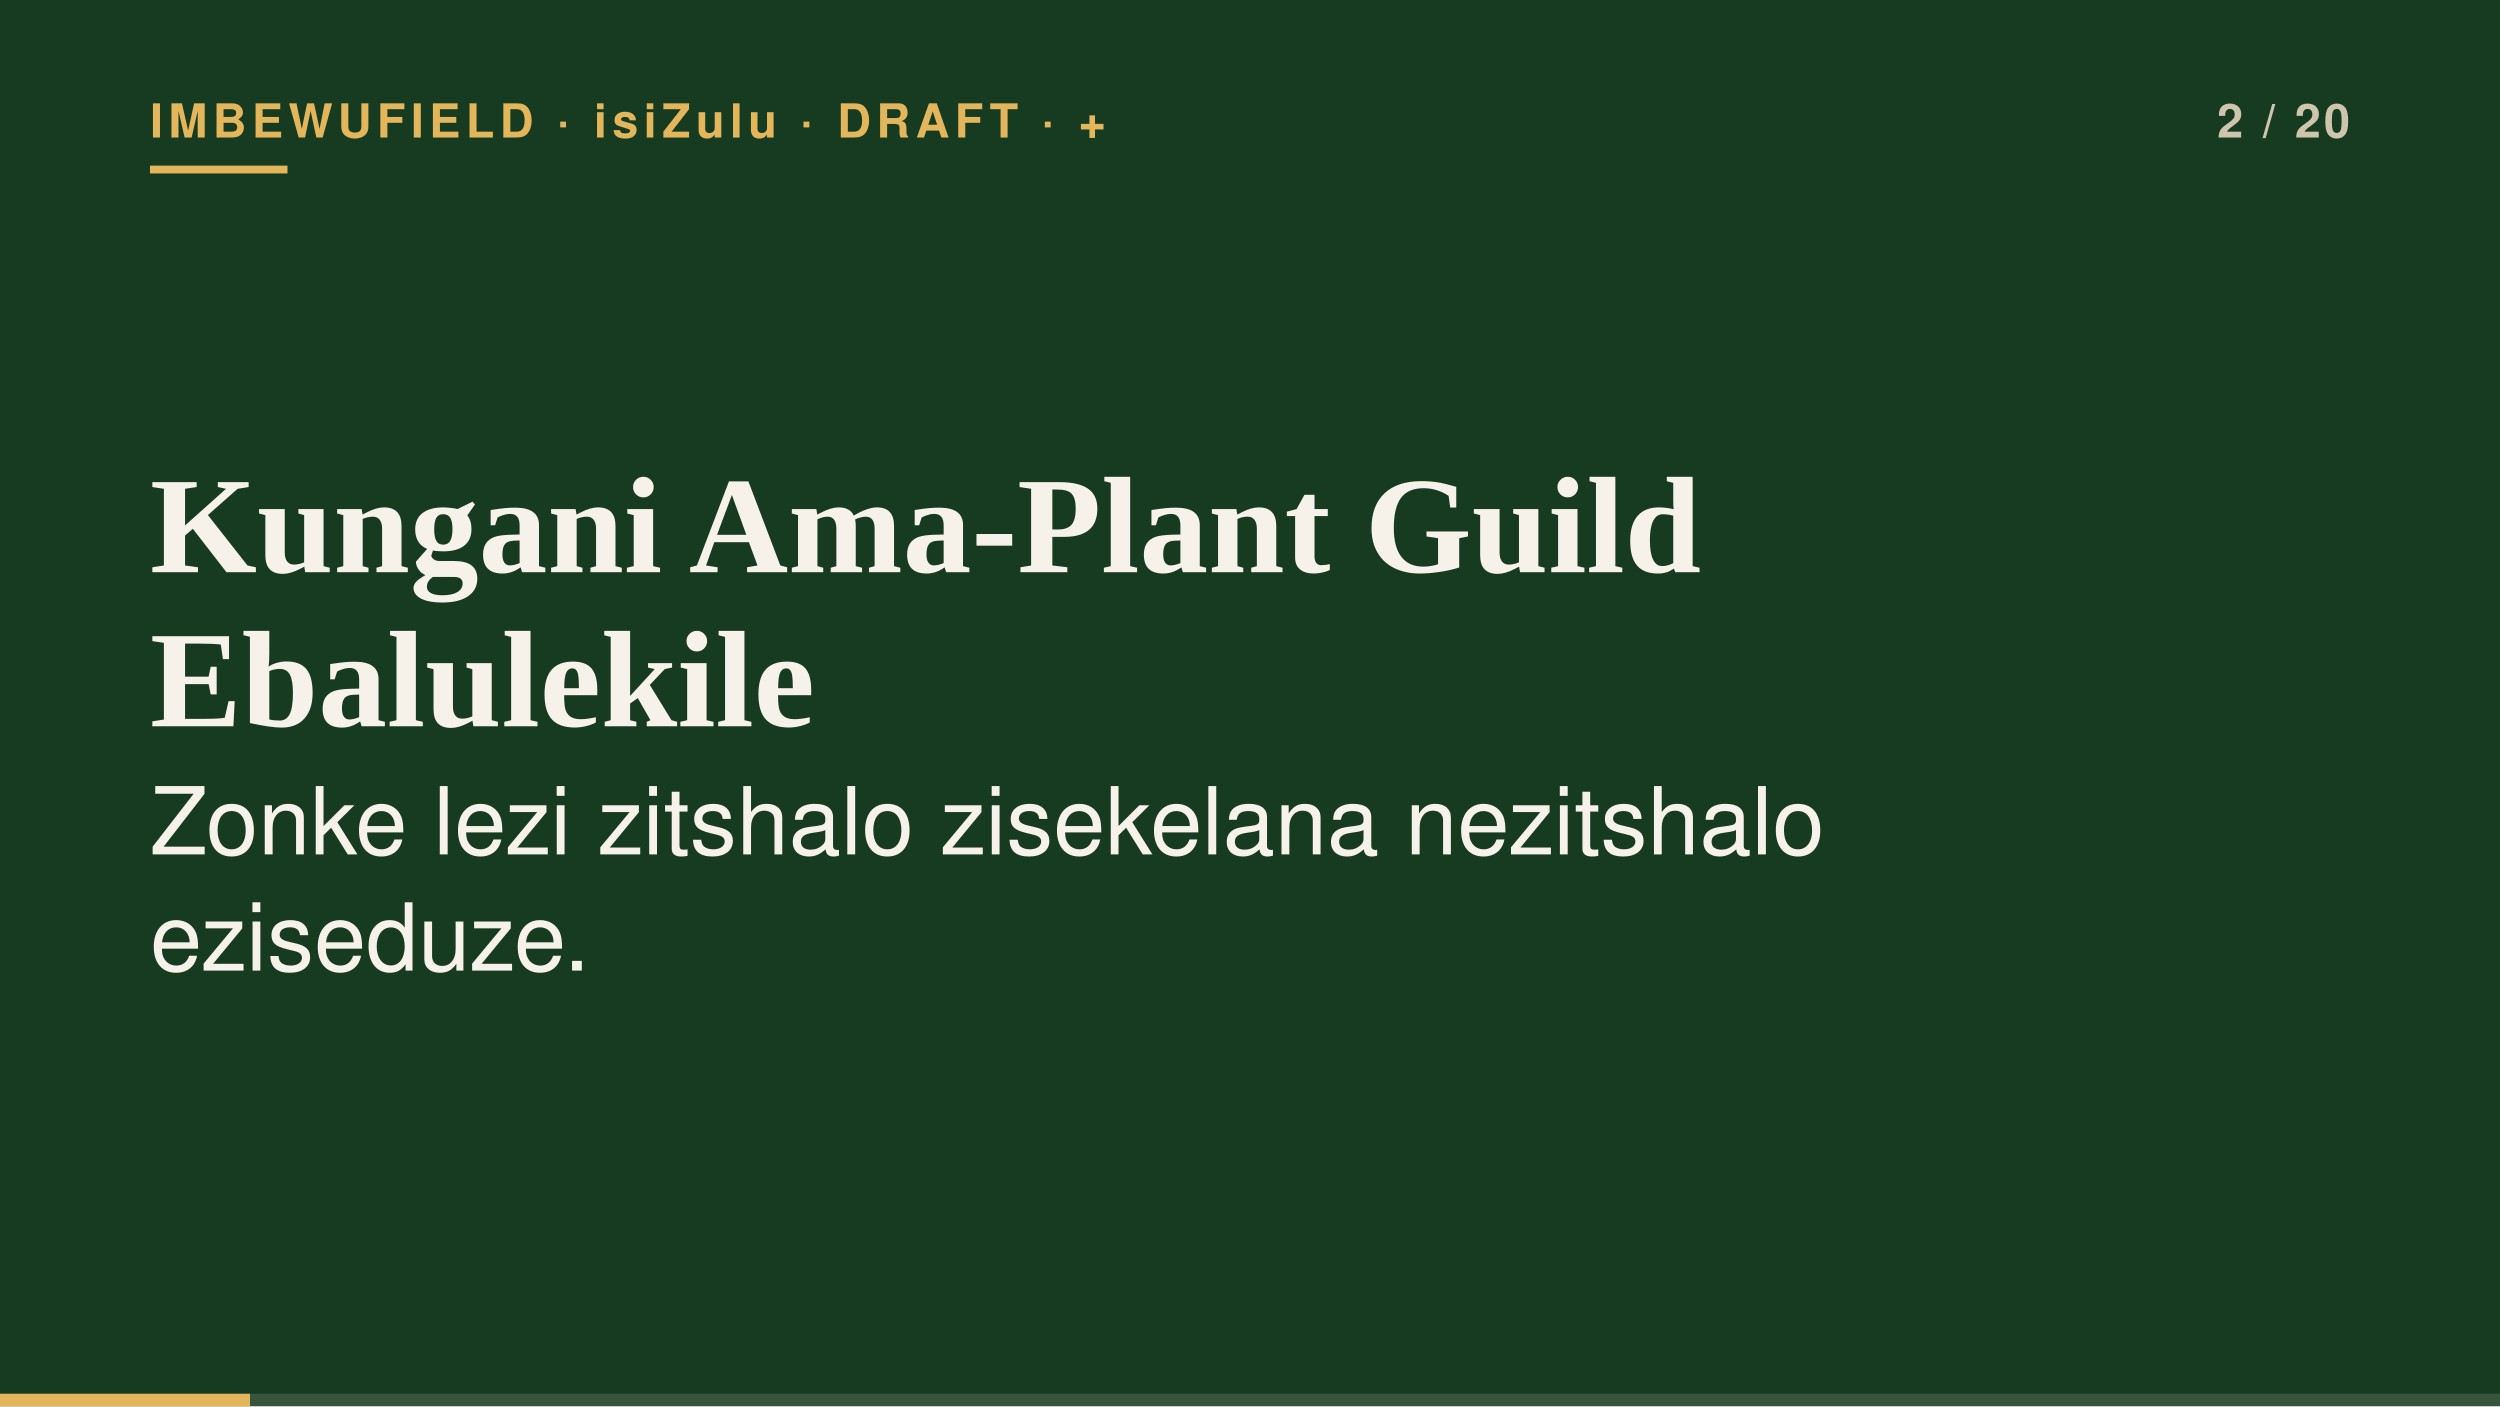
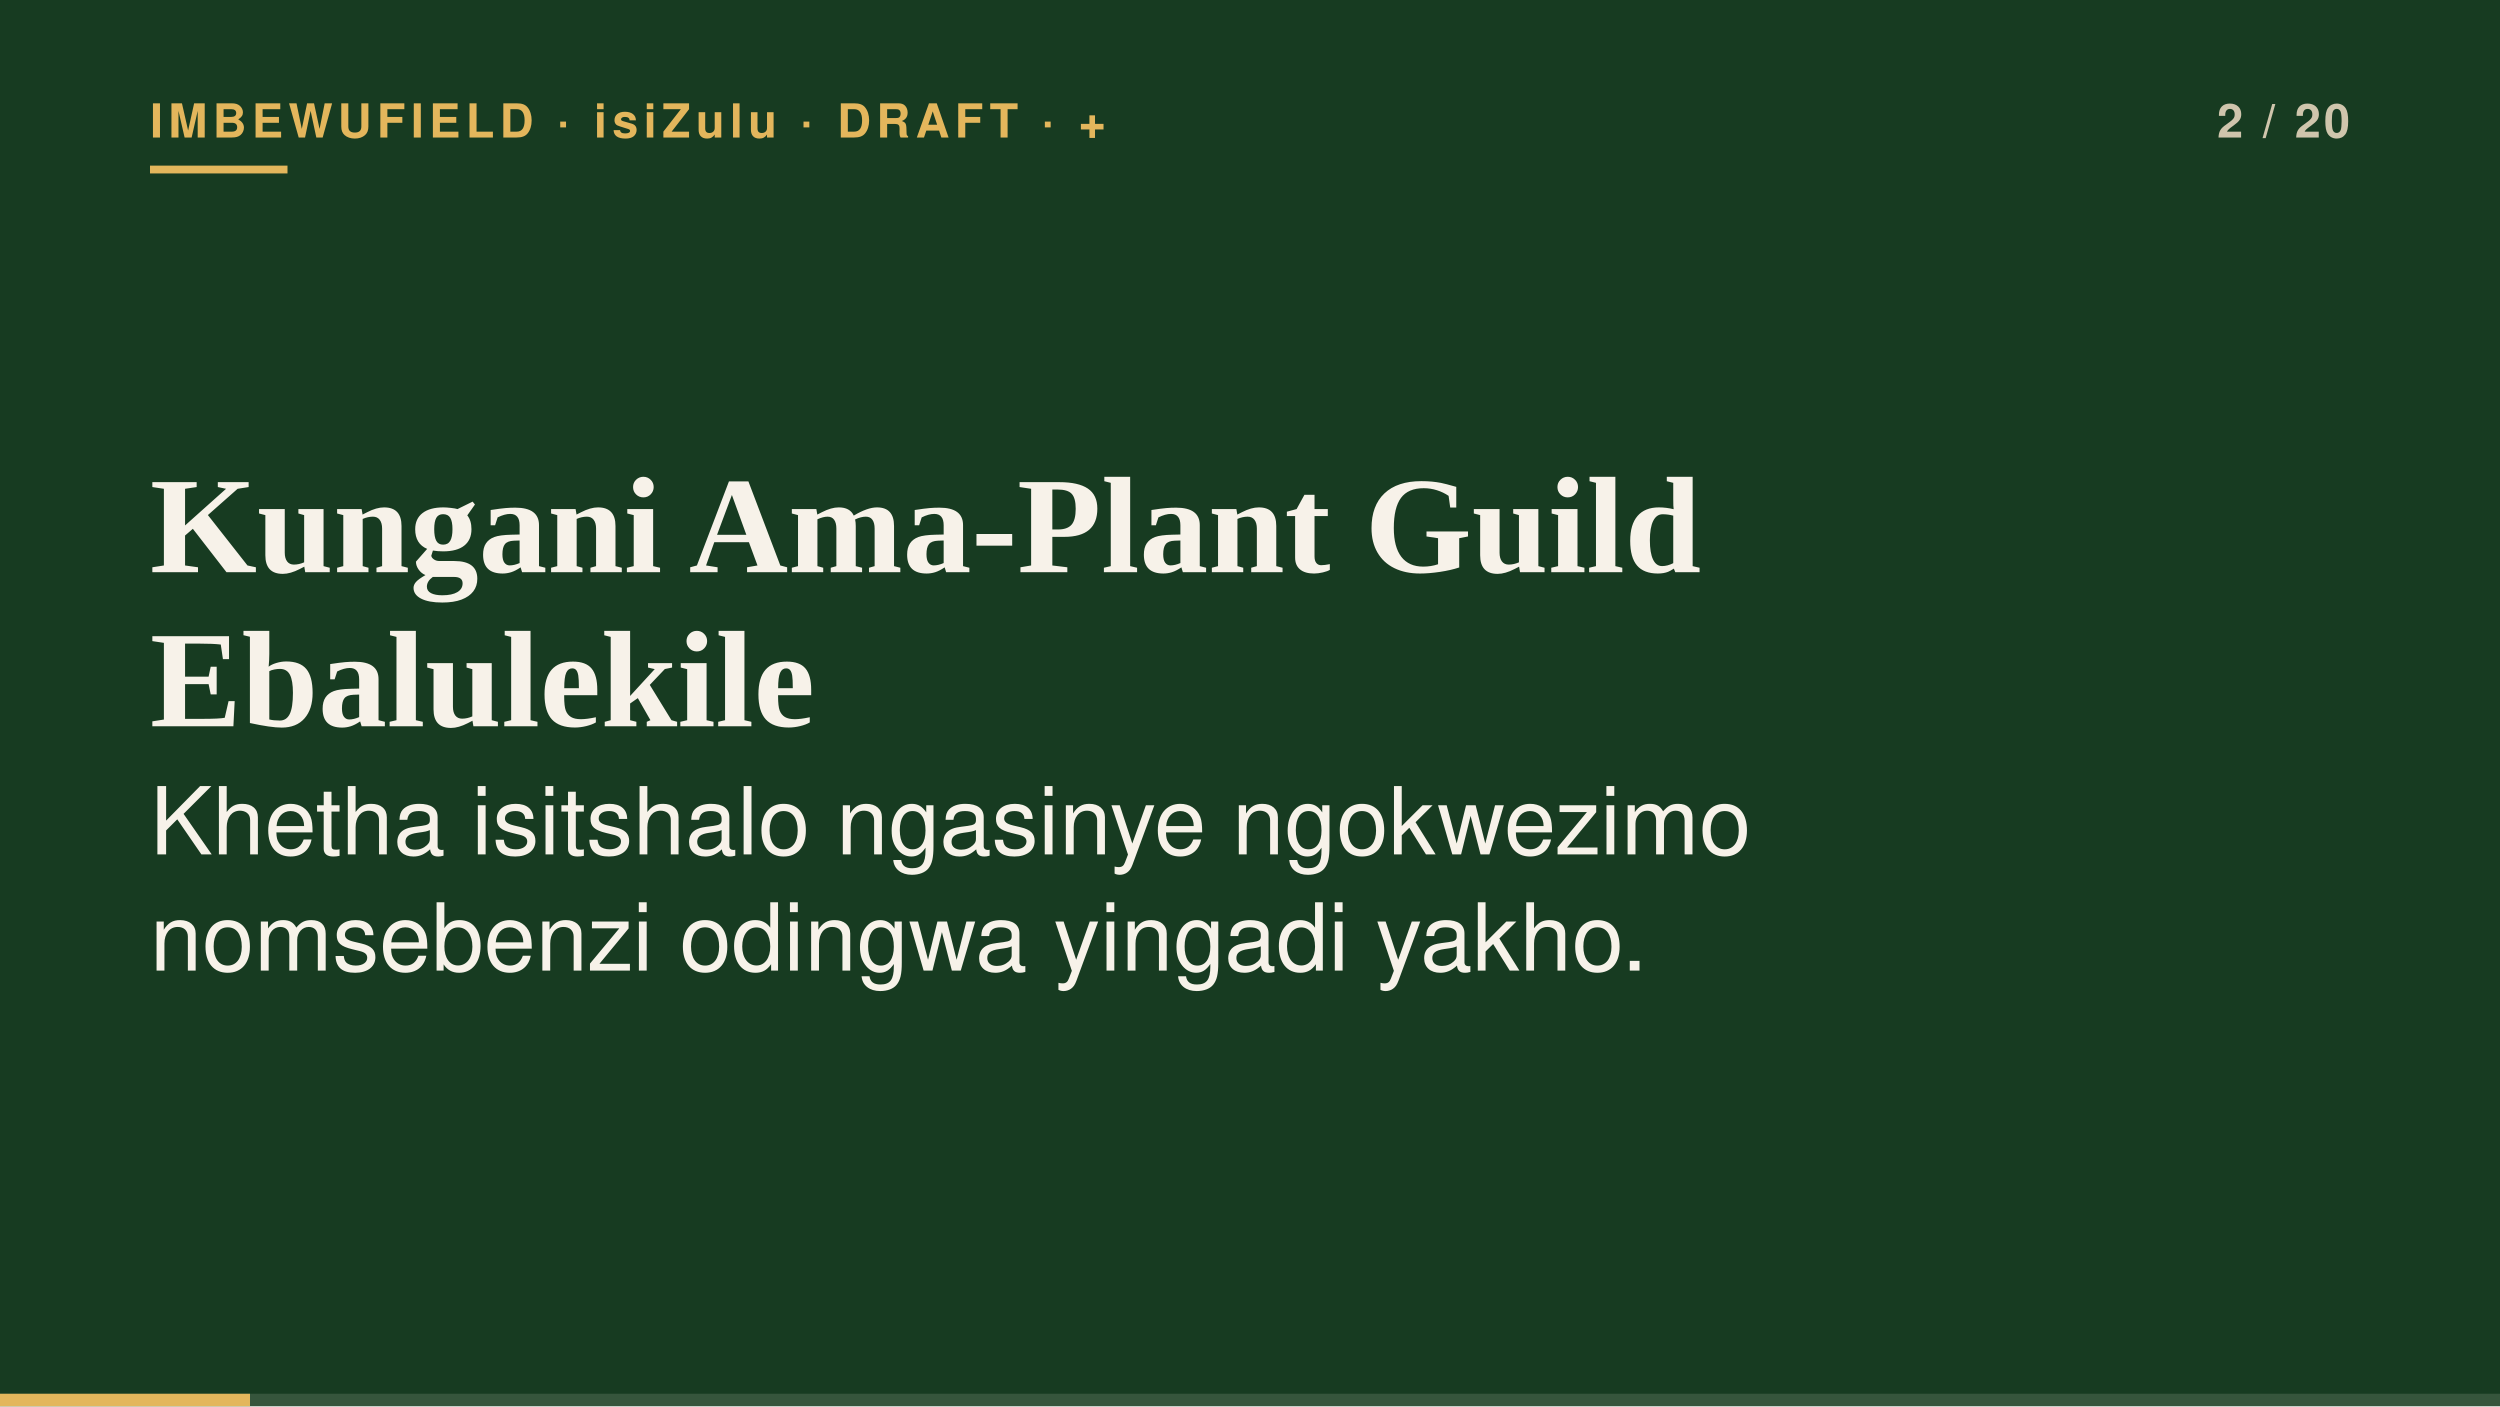
<svg xmlns="http://www.w3.org/2000/svg" viewBox="0 0 1600 900" width="1600" height="900">
  <style>.eye{font:700 30px 'Helvetica Neue',Helvetica,Arial,'Liberation Sans',sans-serif;letter-spacing:3.4px}.num{text-anchor:end;letter-spacing:2px}.hero{font:700 132px Georgia,'Iowan Old Style','Times New Roman',serif}.tag{font:italic 400 58px Georgia,'Iowan Old Style','Times New Roman',serif}.title{font-family:Georgia,'Iowan Old Style','Times New Roman',serif;font-weight:700}.lead{font-family:'Helvetica Neue',Helvetica,Arial,'Liberation Sans',sans-serif;font-weight:400}.point{font-family:'Helvetica Neue',Helvetica,Arial,'Liberation Sans',sans-serif;font-weight:400}.q{font:italic 400 46px Georgia,'Iowan Old Style','Times New Roman',serif}</style>
  <rect width="1600" height="900" fill="#173B21" />
  <text class="eye" font-size="30" x="96" y="88" fill="#E3B65C">IMBEWUFIELD · isiZulu · DRAFT · +</text>
  <text class="eye num" x="1504" y="88" fill="#CFC5AC">2 / 20</text>
  <rect x="96" y="106" width="88" height="5" fill="#E3B65C" />
  <text class="title" font-size="88" fill="#F7F2E9">
    <tspan x="96" y="366.2">Kungani Ama-Plant Guild</tspan>
    <tspan x="96" y="464.8">Ebalulekile</tspan>
  </text>
  <text class="lead" font-size="60" fill="#F7F2E9">
-     <tspan x="96" y="546.8">Zonke lezi zitshalo zisekelana nezitshalo</tspan>
-     <tspan x="96" y="621.2">eziseduze.</tspan>
+     <tspan x="96" y="546.8">Khetha isitshalo ngasinye ngokwezimo</tspan>
+     <tspan x="96" y="621.2">nomsebenzi odingwa yingadi yakho.</tspan>
  </text>
  <rect x="0" y="892" width="1600" height="8" fill="rgba(247,242,233,0.14)" />
  <rect x="0" y="892" width="160" height="8" fill="#E3B65C" />
</svg>
